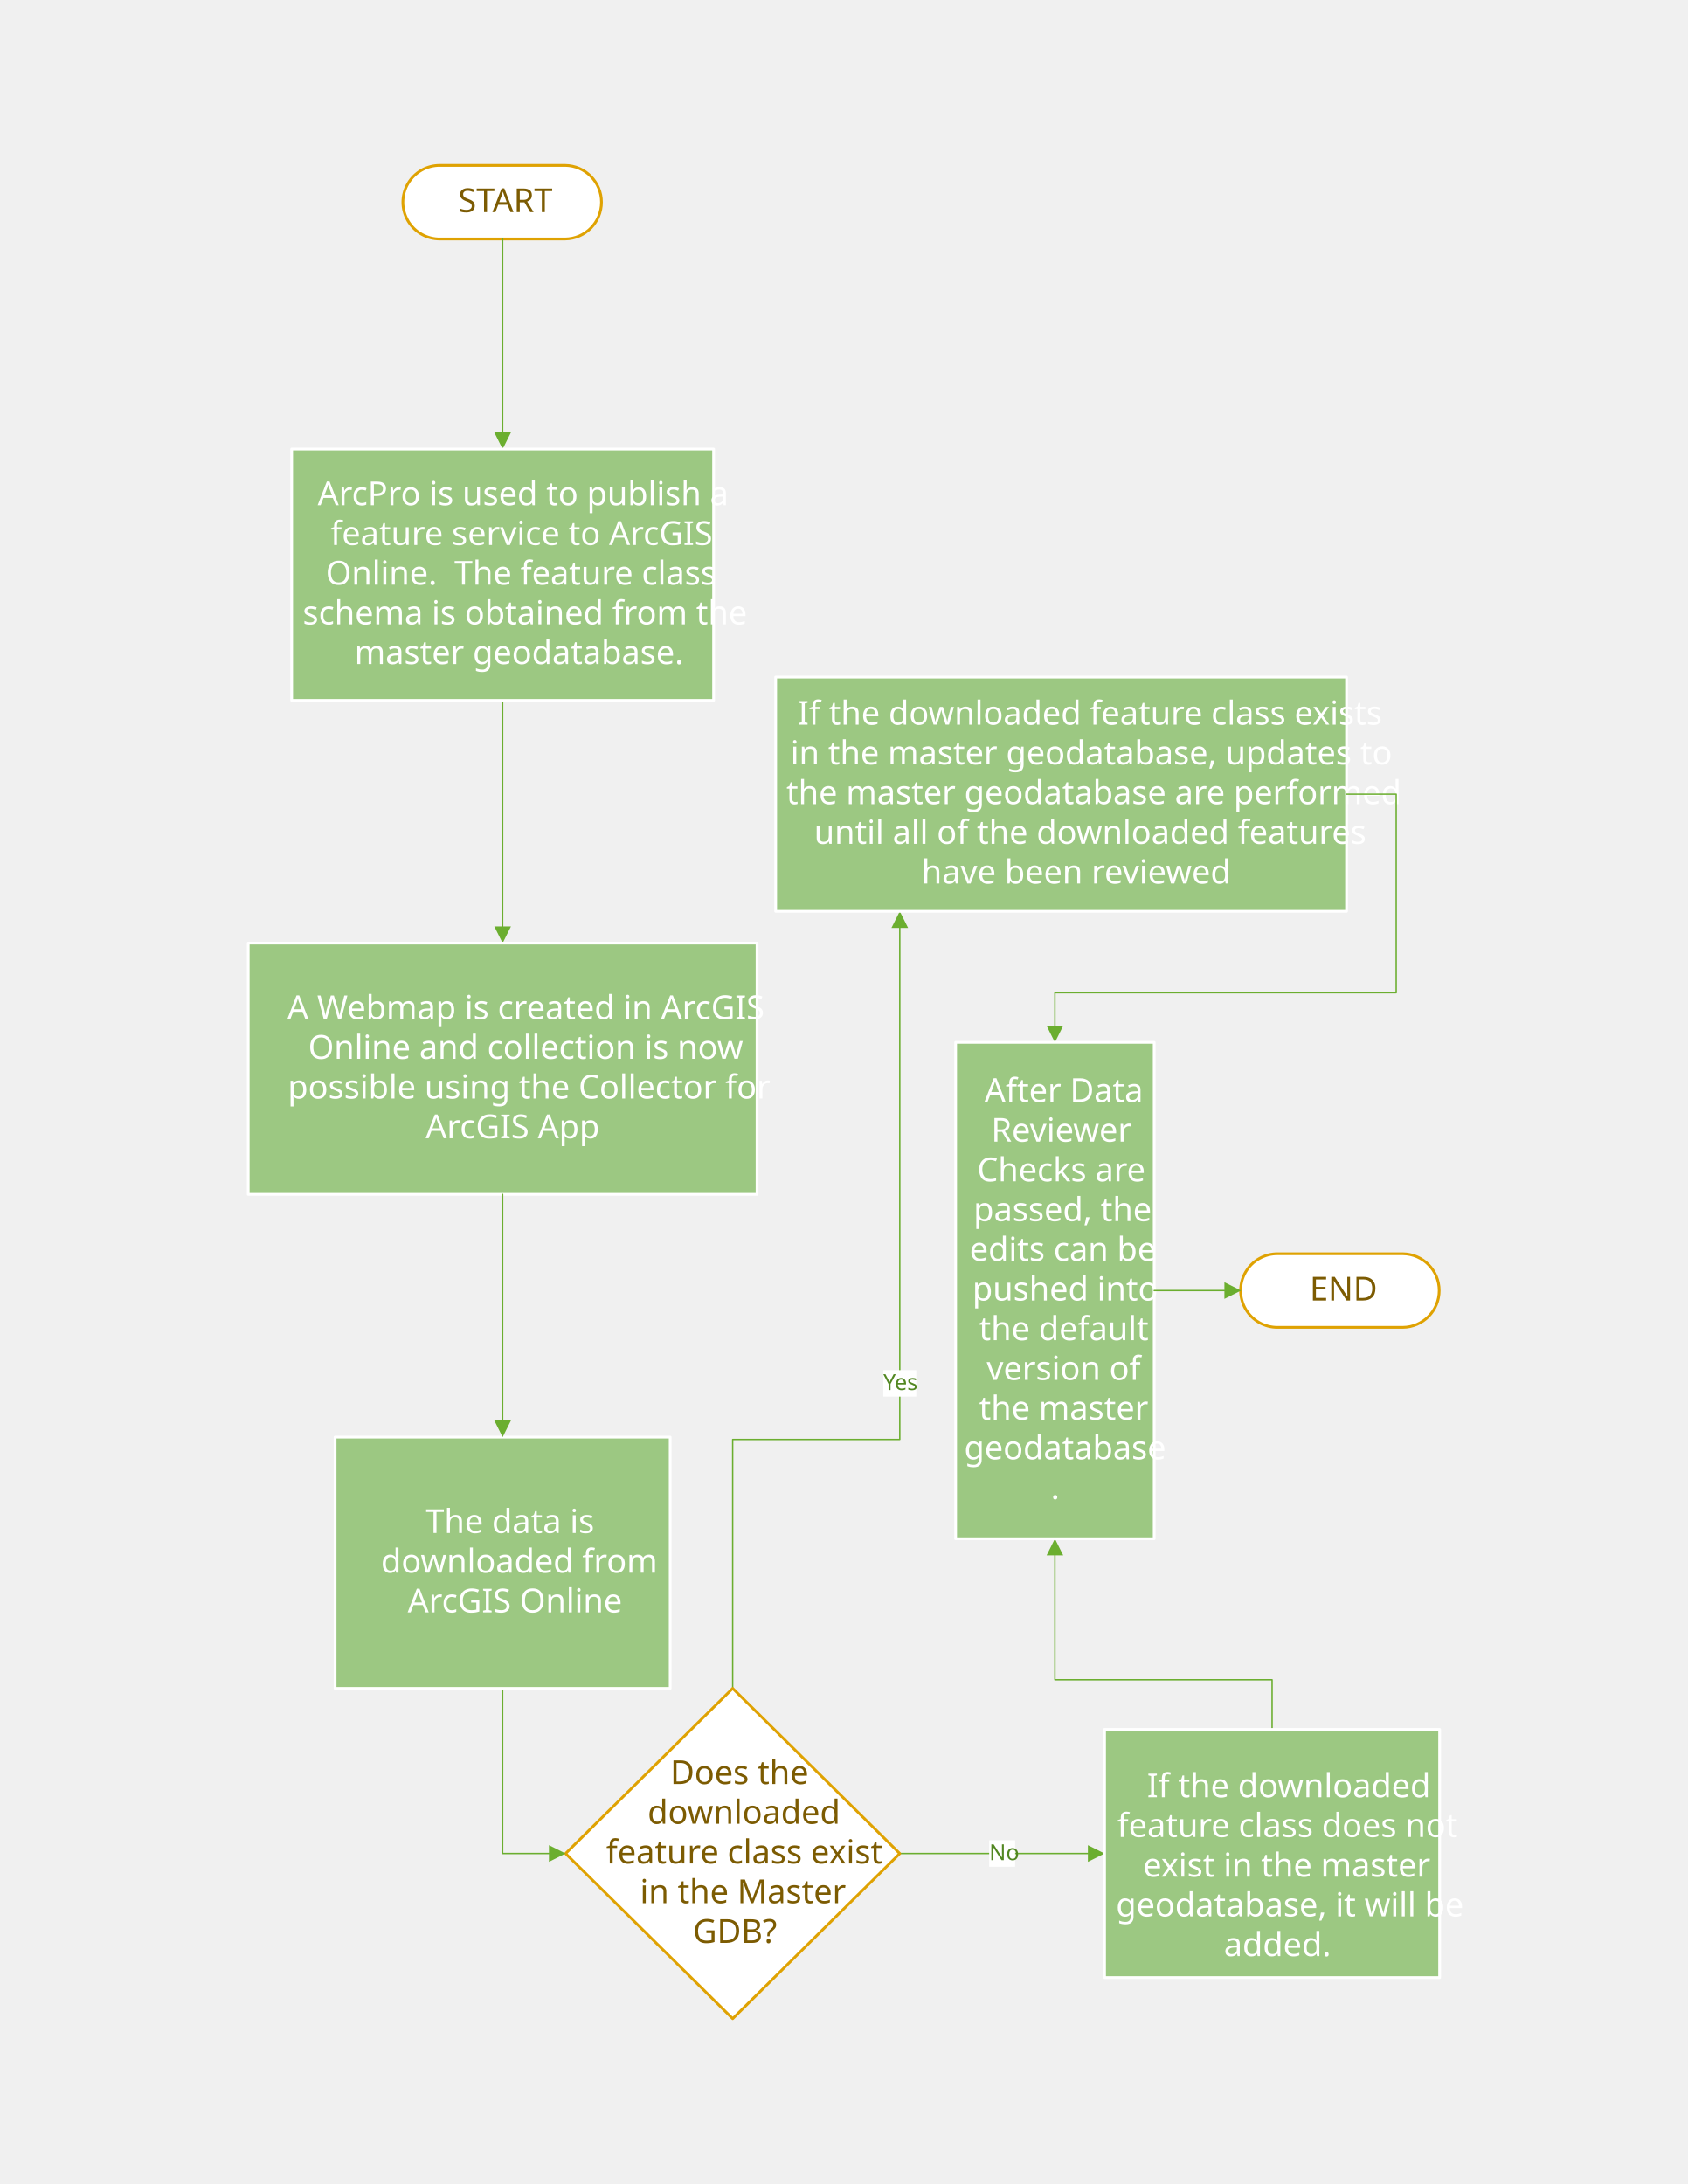
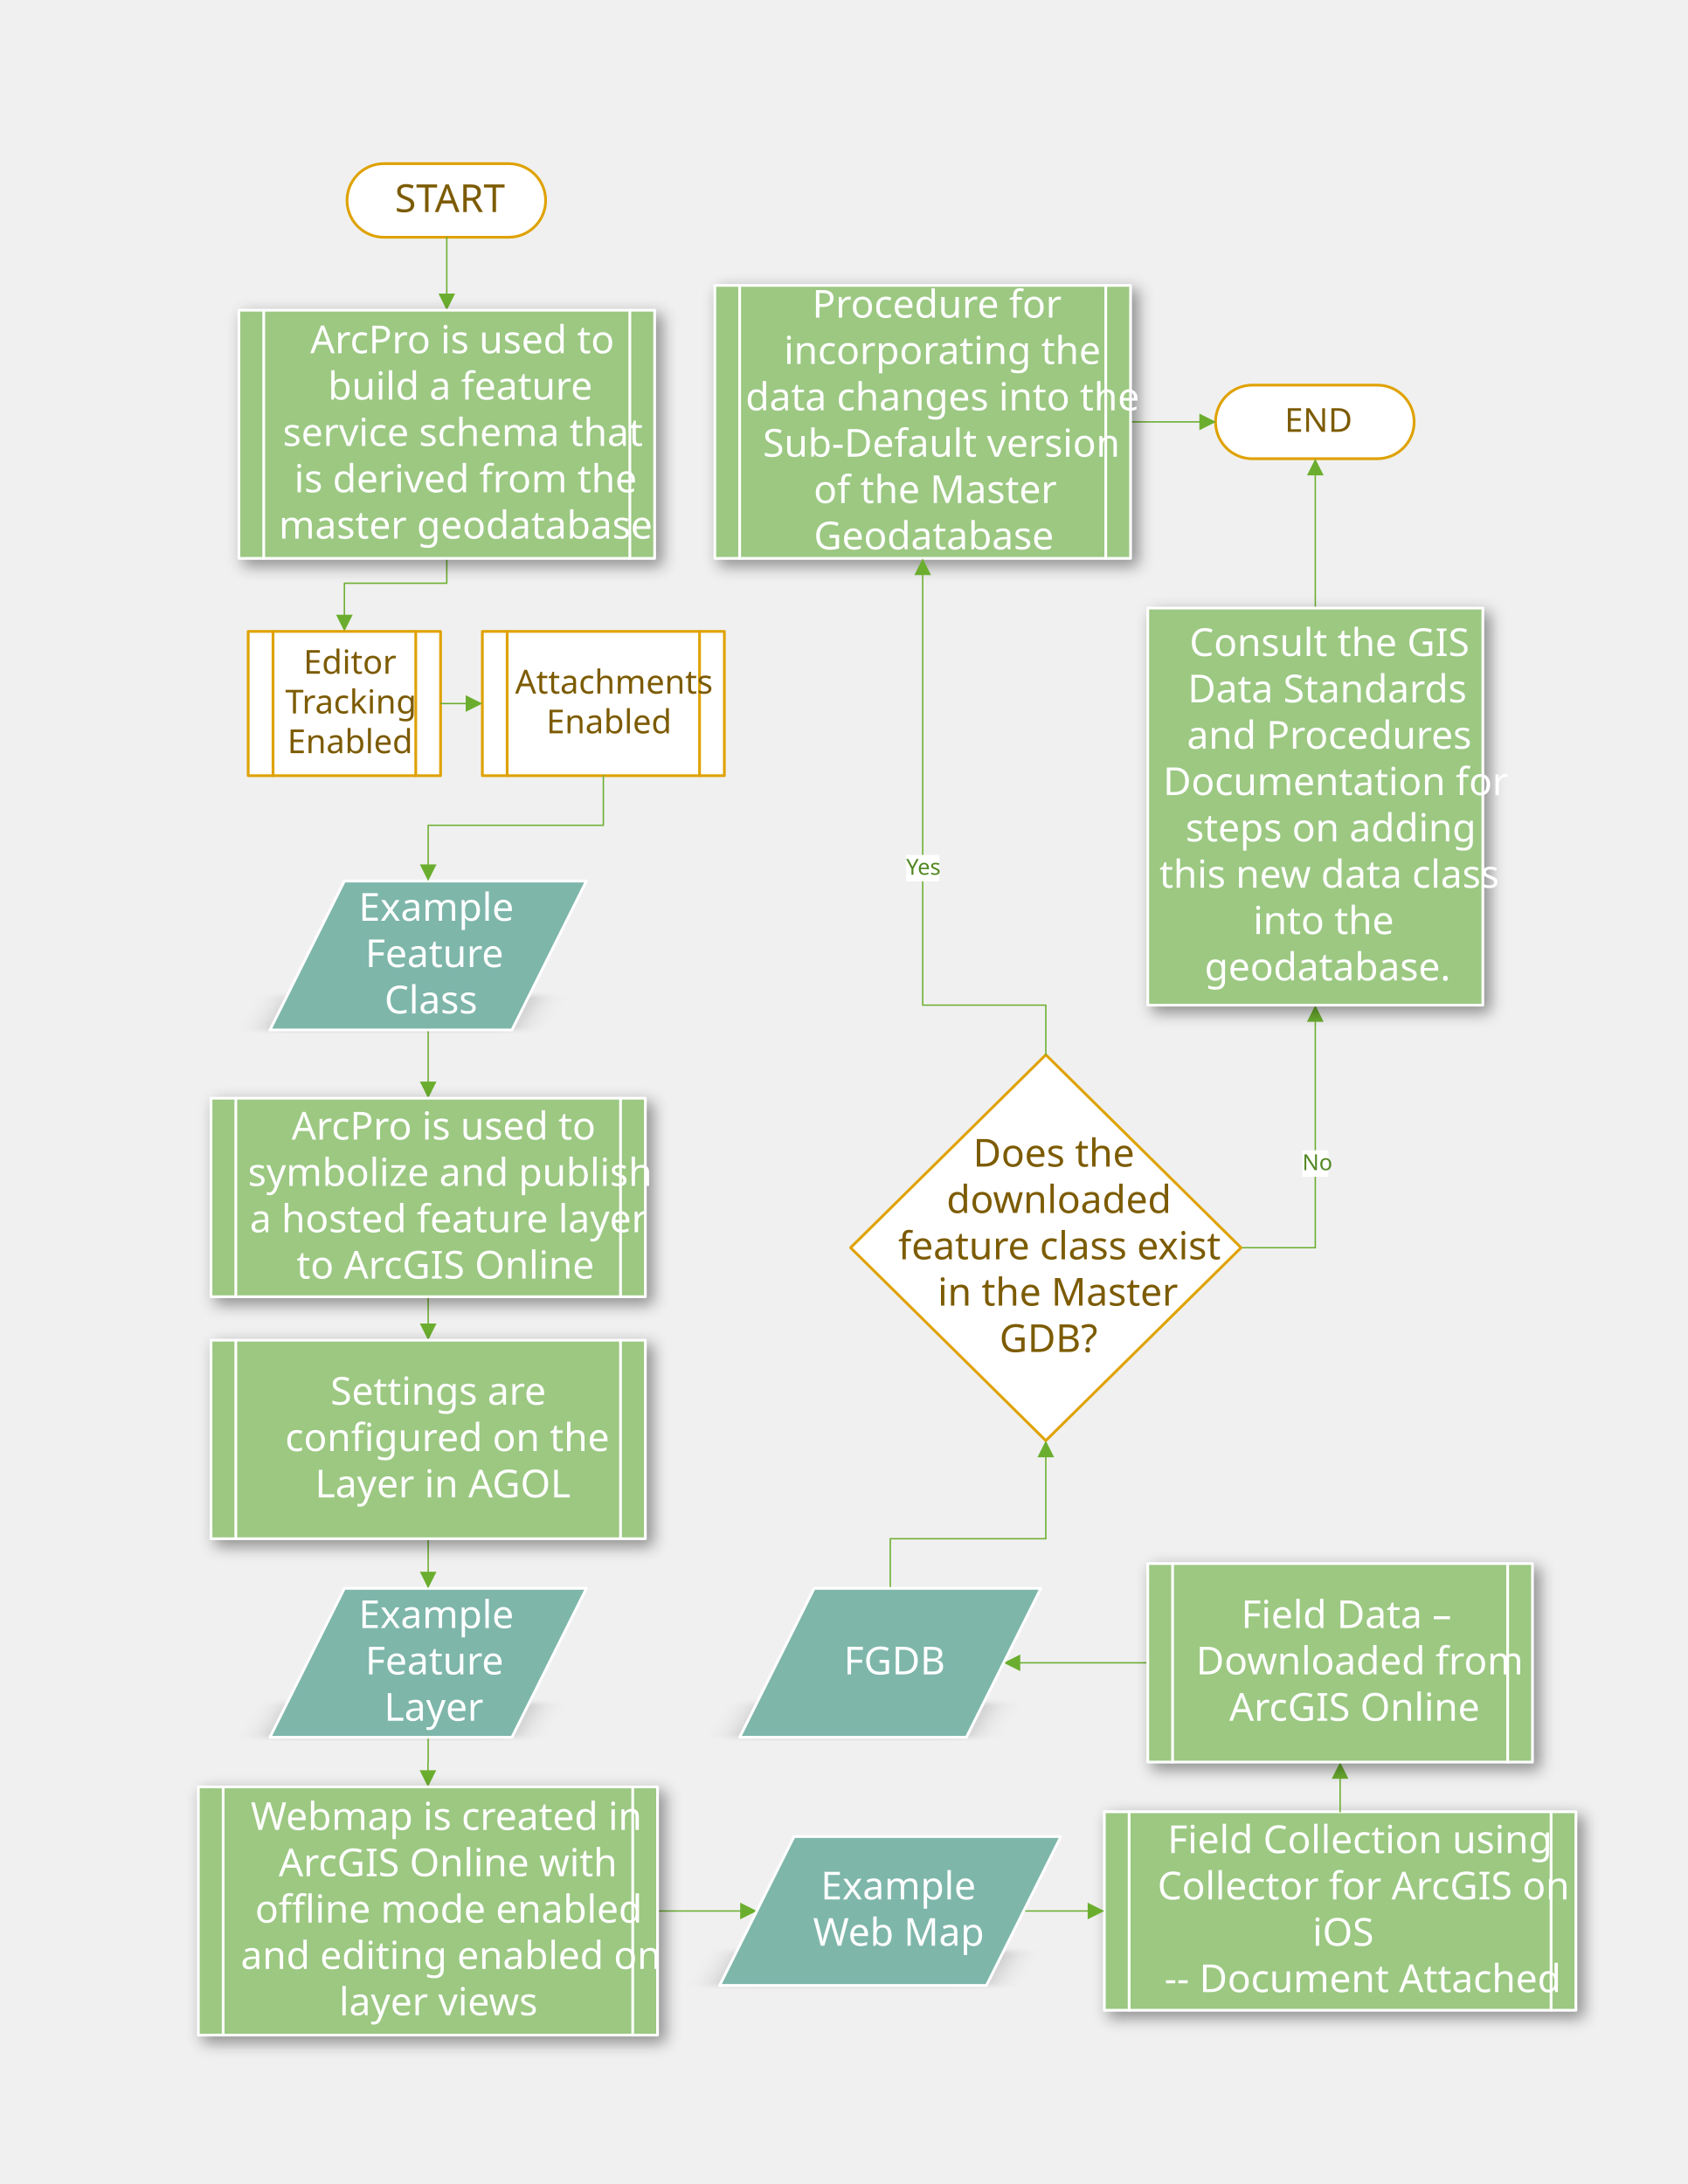
- <svg xmlns="http://www.w3.org/2000/svg" xmlns:xlink="http://www.w3.org/1999/xlink" width="8.5in" height="11in" viewBox="0 0 612 792" xml:space="preserve" color-interpolation-filters="sRGB" class="st10">
+ <svg xmlns="http://www.w3.org/2000/svg" xmlns:xlink="http://www.w3.org/1999/xlink" width="8.5in" height="11in" viewBox="0 0 612 792" xml:space="preserve" color-interpolation-filters="sRGB" class="st21">
  <style type="text/css">
	
		.st1 {fill:#ffffff;stroke:#dfa202;stroke-linecap:round;stroke-linejoin:round;stroke-width:1}
- 		.st2 {fill:#7c5b02;font-family:Franklin Gothic Book;font-size:1em}
+ 		.st2 {fill:#7c5b02;font-family:Franklin Gothic Book;font-size:1.167em}
		.st3 {marker-end:url(#mrkr4-9);stroke:#6bae2f;stroke-linecap:round;stroke-linejoin:round;stroke-width:0.5}
		.st4 {fill:#6bae2f;fill-opacity:1;stroke:#6bae2f;stroke-opacity:1;stroke-width:0.166}
		.st5 {fill:#ffffff;stroke:none;stroke-linecap:butt;stroke-width:7.2}
		.st6 {fill:#528722;font-family:Franklin Gothic Book;font-size:0.667em}
- 		.st7 {font-size:1em}
- 		.st8 {fill:#9cc882;stroke:#ffffff;stroke-linecap:round;stroke-linejoin:round;stroke-width:1}
- 		.st9 {fill:#ffffff;font-family:Franklin Gothic Book;font-size:1em}
- 		.st10 {fill:none;fill-rule:evenodd;font-size:12px;overflow:visible;stroke-linecap:square;stroke-miterlimit:3}
+ 		.st7 {fill:#7c5b02;font-family:Franklin Gothic Book;font-size:1em}
+ 		.st8 {font-size:1em}
+ 		.st9 {visibility:visible}
+ 		.st10 {fill:#000000;fill-opacity:0.4;filter:url(#filter_2.6666667461395);stroke:#000000;stroke-linecap:round;stroke-linejoin:round;stroke-opacity:0.4}
+ 		.st11 {fill:#9cc882;stroke:#ffffff;stroke-linecap:round;stroke-linejoin:round;stroke-width:1}
+ 		.st12 {fill:#ffffff;font-family:Franklin Gothic Book;font-size:1.167em}
+ 		.st13 {fill:#000000;fill-opacity:0.4;filter:url(#filter_2.6666667461395)}
+ 		.st14 {fill:none;filter:url(#filter_2.6666667461395);stroke:#000000;stroke-linecap:round;stroke-linejoin:round;stroke-opacity:0.4}
+ 		.st15 {fill:#9cc882}
+ 		.st16 {stroke:#ffffff;stroke-linecap:round;stroke-linejoin:round;stroke-width:1}
+ 		.st17 {fill:#000000;fill-opacity:0.2;filter:url(#filter_4);stroke:#000000;stroke-linecap:round;stroke-linejoin:round;stroke-opacity:0.2}
+ 		.st18 {fill:#7eb6aa;stroke:#ffffff;stroke-linecap:round;stroke-linejoin:round;stroke-width:1}
+ 		.st19 {fill:#ffffff}
+ 		.st20 {stroke:#dfa202;stroke-linecap:round;stroke-linejoin:round;stroke-width:1}
+ 		.st21 {fill:none;fill-rule:evenodd;font-size:12px;overflow:visible;stroke-linecap:square;stroke-miterlimit:3}
	
	</style>
  <defs id="Markers">
    <g id="lend4">
      <path d="M 2 1 L 0 0 L 2 -1 L 2 1 " style="stroke:none" />
    </g>
    <marker id="mrkr4-9" class="st4" refX="-12.08" orient="auto" markerUnits="strokeWidth" overflow="visible">
      <use xlink:href="#lend4" transform="scale(-6.04,-6.04) " />
    </marker>
  </defs>
+   <defs id="Filters">
+     <filter id="filter_2.6666667461395">
+       <feGaussianBlur stdDeviation="2.667" />
+     </filter>
+     <filter id="filter_4">
+       <feGaussianBlur stdDeviation="4" />
+     </filter>
+   </defs>
  <g>
-     <g id="shape1019-1" transform="translate(146.25,-705.342)">
+     <g id="shape1019-1" transform="translate(126,-705.969)">
      <path d="M13.34 792 L58.66 792 A13.341 13.341 -180 0 0 58.66 765.32 L13.34 765.32 A13.341 13.341 -180 1 0 13.34 792        Z" class="st1" />
-       <text x="19.87" y="782.26" class="st2">START</text>
-     </g>
-     <g id="shape1020-4" transform="translate(173.25,-705.342)">
-       <path d="M9 792 L9 862.15" class="st3" />
-     </g>
-     <g id="shape1028-10" transform="translate(265.663,-179.725)">
-       <path d="M0 792 L0 701.72 L60.59 701.72 L60.59 516.23" class="st3" />
-       <rect x="54.609" y="676.591" width="11.957" height="9.6" class="st5" />
-       <text x="54.61" y="683.79" class="st6">Yes</text>
-     </g>
-     <g id="shape1030-17" transform="translate(326.25,-110.85)">
-       <path d="M0 783 L68.21 783" class="st3" />
-       <rect x="32.418" y="778.2" width="9.414" height="9.6" class="st5" />
-       <text x="32.42" y="785.4" class="st6">No</text>
-     </g>
-     <g id="shape1062-24" transform="translate(450,-310.659)">
+       <text x="17.18" y="782.86" class="st2">START</text>
+     </g>
+     <g id="shape1020-4" transform="translate(153,-705.969)">
+       <path d="M9 792 L9 812.43" class="st3" />
+     </g>
+     <g id="shape1030-10" transform="translate(450,-339.539)">
+       <path d="M0 792 L26.92 792 L26.92 710.08" class="st3" />
+       <rect x="22.212" y="756.679" width="9.414" height="9.6" class="st5" />
+       <text x="22.21" y="763.88" class="st6">No</text>
+     </g>
+     <g id="shape1062-17" transform="translate(440.919,-625.659)">
      <path d="M13.34 792 L58.66 792 A13.341 13.341 -180 0 0 58.66 765.32 L13.34 765.32 A13.341 13.341 -180 1 0 13.34 792        Z" class="st1" />
-       <text x="24.89" y="782.26" class="st2">END</text>
-     </g>
-     <g id="shape1067-27" transform="translate(205.076,-59.976)">
-       <path d="M0 732.13 L60.59 672.25 L121.17 732.13 L60.59 792 L0 732.13 Z" class="st1" />
-       <text x="37.97" y="706.93" class="st2">Does the <tspan x="29.75" dy="1.2em" class="st7">downloaded </tspan>
-         <tspan x="14.71" dy="1.2em" class="st7">feature class exist </tspan>
-         <tspan x="26.99" dy="1.2em" class="st7">in the Master </tspan>
-         <tspan x="46.16" dy="1.2em" class="st7">GDB?</tspan>
-       </text>
-     </g>
-     <g id="shape1100-34" transform="translate(173.25,-538.025)">
-       <path d="M9 792 L9 873.99" class="st3" />
-     </g>
-     <g id="shape1099-39" transform="translate(105.75,-538.025)">
-       <rect x="0" y="700.875" width="153" height="91.125" class="st8" />
-       <text x="9.42" y="721.24" class="st9">ArcPro is used to publish a <tspan x="14.08" dy="1.2em" class="st7">feature service to ArcGIS </tspan>
-         <tspan x="12.35" dy="1.2em" class="st7">Online.  The feature class </tspan>
-         <tspan x="4.01" dy="1.2em" class="st7">schema is obtained from the </tspan>
-         <tspan x="22.8" dy="1.2em" class="st7">master geodatabase.</tspan>
-       </text>
-     </g>
-     <g id="shape1101-46" transform="translate(90,-358.875)">
-       <rect x="0" y="700.875" width="184.5" height="91.125" class="st8" />
-       <text x="14.18" y="728.44" class="st9">A Webmap is created in ArcGIS <tspan x="21.73" dy="1.2em" class="st7">Online and collection is now </tspan>
-         <tspan x="14.34" dy="1.2em" class="st7">possible using the Collector for </tspan>
-         <tspan x="64.34" dy="1.2em" class="st7">ArcGIS App</tspan>
-       </text>
-     </g>
-     <g id="shape1102-52" transform="translate(182.25,-179.725)">
-       <path d="M0 792 L0 851.87 L16.79 851.87" class="st3" />
-     </g>
-     <g id="shape1103-57" transform="translate(121.5,-179.725)">
-       <rect x="0" y="700.875" width="121.5" height="91.125" class="st8" />
-       <text x="32.89" y="735.64" class="st9">The data is <tspan x="16.63" dy="1.2em" class="st7">downloaded from </tspan>
-         <tspan x="26.3" dy="1.2em" class="st7">ArcGIS Online</tspan>
-       </text>
-     </g>
-     <g id="shape1104-62" transform="translate(173.25,-358.875)">
-       <path d="M9 792 L9 873.99" class="st3" />
-     </g>
-     <g id="shape1105-67" transform="translate(281.25,-461.531)">
-       <rect x="0" y="707.063" width="207" height="84.938" class="st8" />
-       <text x="7.99" y="724.33" class="st9">If the downloaded feature class exists <tspan x="5.39" dy="1.2em" class="st7">in the master geodatabase, updates to </tspan>
-         <tspan x="3.88" dy="1.2em" class="st7">the master geodatabase are performed </tspan>
-         <tspan x="13.92" dy="1.2em" class="st7">until all of the downloaded features </tspan>
-         <tspan x="52.9" dy="1.2em" class="st7">have been reviewed</tspan>
-       </text>
-     </g>
-     <g id="shape1106-74" transform="translate(488.25,-504)">
-       <path d="M0 792 L18 792 L18 864 L-105.75 864 L-105.75 875.96" class="st3" />
-     </g>
-     <g id="shape1108-79" transform="translate(461.25,-164.85)">
-       <path d="M0 792 L0 774 L-78.75 774 L-78.75 728.89" class="st3" />
-     </g>
-     <g id="shape1107-84" transform="translate(400.5,-74.8504)">
-       <rect x="0" y="702" width="121.5" height="90" class="st8" />
-       <text x="15.4" y="726.6" class="st9">If the downloaded <tspan x="4.58" dy="1.2em" class="st7">feature class does not </tspan>
-         <tspan x="13.95" dy="1.2em" class="st7">exist in the master </tspan>
-         <tspan x="4.15" dy="1.2em" class="st7">geodatabase, it will be </tspan>
-         <tspan x="43.26" dy="1.2em" class="st7">added.</tspan>
-       </text>
-     </g>
-     <g id="shape1109-91" transform="translate(346.5,-234)">
-       <rect x="0" y="612" width="72" height="180" class="st8" />
-       <text x="10.47" y="633.6" class="st9">After Data <tspan x="12.91" dy="1.2em" class="st7">Reviewer </tspan>
-         <tspan x="7.8" dy="1.2em" class="st7">Checks are </tspan>
-         <tspan x="6.49" dy="1.2em" class="st7">passed, the </tspan>
-         <tspan x="5.07" dy="1.2em" class="st7">edits can be </tspan>
-         <tspan x="6.08" dy="1.2em" class="st7">pushed into </tspan>
-         <tspan x="8.49" dy="1.2em" class="st7">the default </tspan>
-         <tspan x="11.25" dy="1.2em" class="st7">version of </tspan>
-         <tspan x="8.5" dy="1.2em" class="st7">the master </tspan>
-         <tspan x="3.09" dy="1.2em" class="st7">geodatabase</tspan>
-         <tspan x="34.5" dy="1.2em" class="st7">.</tspan>
-       </text>
-     </g>
-     <g id="shape1110-104" transform="translate(418.5,-333)">
-       <path d="M0 801 L25.46 801" class="st3" />
-     </g>
+       <text x="24.89" y="782.26" class="st7">END</text>
+     </g>
+     <g id="shape1067-20" transform="translate(308.413,-269.579)">
+       <path d="M0 722.04 L70.79 652.08 L141.59 722.04 L70.79 792 L0 722.04 Z" class="st1" />
+       <text x="44.41" y="692.64" class="st2">Does the <tspan x="34.81" dy="1.2em" class="st8">downloaded </tspan>
+         <tspan x="17.27" dy="1.2em" class="st8">feature class exist </tspan>
+         <tspan x="31.59" dy="1.2em" class="st8">in the Master </tspan>
+         <tspan x="53.97" dy="1.2em" class="st8">GDB?</tspan>
+       </text>
+     </g>
+     <g id="shape1108-27" transform="translate(467.919,-571.5)">
+       <path d="M9 792 L9 743.88" class="st3" />
+     </g>
+     <g id="shape1107-32" transform="translate(416.169,-427.5)">
+       <g id="shadow1107-33" transform="matrix(1,0,0,1,2.12132,2.12132)" class="st9">
+         <rect x="0" y="648" width="121.5" height="144" class="st10" />
+       </g>
+       <rect x="0" y="648" width="121.5" height="144" class="st11" />
+       <text x="15.12" y="665.4" class="st12">Consult the GIS <tspan x="14.49" dy="1.2em" class="st8">Data Standards </tspan>
+         <tspan x="14.21" dy="1.2em" class="st8">and Procedures </tspan>
+         <tspan x="5.56" dy="1.2em" class="st8">Documentation for </tspan>
+         <tspan x="13.71" dy="1.2em" class="st8">steps on adding </tspan>
+         <tspan x="4.23" dy="1.2em" class="st8">this new data class </tspan>
+         <tspan x="38.23" dy="1.2em" class="st8">into the </tspan>
+         <tspan x="20.6" dy="1.2em" class="st8">geodatabase.</tspan>
+       </text>
+     </g>
+     <a xlink:href="../Collector for ArcGIS Guide_0618205.docx" xlink:title="Collector for ArcGIS Guide_0618205.docx" target="_top">
+       <g id="shape1119-45" transform="translate(400.419,-63)">
+         <g id="shadow1119-46" transform="matrix(1,0,0,1,2.12132,2.12132)" class="st9">
+           <path d="M0 792 L171 792 L171 720 L0 720 L0 792 Z" class="st13" />
+           <path d="M0 792 L171 792 L171 720 L0 720 L0 792" class="st14" />
+           <path d="M9 792 L9 720" class="st14" />
+           <path d="M162 792 L162 720" class="st14" />
+         </g>
+         <path d="M0 792 L171 792 L171 720 L0 720 L0 792 Z" class="st15" />
+         <path d="M0 792 L171 792 L171 720 L0 720 L0 792" class="st16" />
+         <path d="M9 792 L9 720" class="st16" />
+         <path d="M162 792 L162 720" class="st16" />
+         <text x="22.93" y="735" class="st12">Field Collection using <tspan x="19.28" dy="1.2em" class="st8">Collector for ArcGIS on </tspan>
+           <tspan x="75.49" dy="1.2em" class="st8">iOS </tspan>
+           <tspan x="21.78" dy="1.2em" class="st8">--</tspan> Document Attached</text>
+       </g>
+     </a>
+     <g id="shape1123-61" transform="translate(409.94,-648)">
+       <path d="M0 801 L24.94 801" class="st3" />
+     </g>
+     <a xlink:href="svg_7.htm">
+       <g id="shape1122-66" transform="translate(259.19,-589.5)">
+         <g id="shadow1122-67" transform="matrix(1,0,0,1,2.12132,2.12132)" class="st9">
+           <path d="M0 792 L150.75 792 L150.75 693 L0 693 L0 792 Z" class="st13" />
+           <path d="M0 792 L150.75 792 L150.75 693 L0 693 L0 792" class="st14" />
+           <path d="M9 792 L9 693" class="st14" />
+           <path d="M141.75 792 L141.75 693" class="st14" />
+         </g>
+         <path d="M0 792 L150.75 792 L150.75 693 L0 693 L0 792 Z" class="st15" />
+         <path d="M0 792 L150.75 792 L150.75 693 L0 693 L0 792" class="st16" />
+         <path d="M9 792 L9 693" class="st16" />
+         <path d="M141.75 792 L141.75 693" class="st16" />
+         <text x="35.31" y="704.7" class="st12">Procedure for <tspan x="25.07" dy="1.2em" class="st8">incorporating the </tspan>
+           <tspan x="11.17" dy="1.2em" class="st8">data changes into the </tspan>
+           <tspan x="17.43" dy="1.2em" class="st8">Sub</tspan>-Default version <tspan x="35.84" dy="1.2em" class="st8">of the Master </tspan>
+           <tspan x="35.89" dy="1.2em" class="st8">Geodatabase</tspan>
+         </text>
+       </g>
+     </a>
+     <g id="shape1127-84" transform="translate(146.25,-418.5)">
+       <path d="M9 792 L9 810.71" class="st3" />
+     </g>
+     <g id="shape1126-89" transform="translate(111.375,-418.5)">
+       <g id="shadow1126-90" transform="matrix(1,0,0.352242,0.228748,-278.975,610.831)" class="st9">
+         <path d="M-13.5 792 L74.25 792 L101.25 738 L13.5 738 L-13.5 792 Z" class="st17" />
+       </g>
+       <path d="M-13.5 792 L74.25 792 L101.25 738 L13.5 738 L-13.5 792 Z" class="st18" />
+       <text x="18.68" y="752.4" class="st12">Example <tspan x="21.08" dy="1.2em" class="st8">Feature </tspan>
+         <tspan x="28.02" dy="1.2em" class="st8">Class</tspan>
+       </text>
+     </g>
+     <g id="shape1129-97" transform="translate(164.209,-162)">
+       <path d="M-8.96 792 L-8.96 801 L-9.04 801 L-9.04 803.96" class="st3" />
+     </g>
+     <g id="shape1128-102" transform="translate(111.375,-162)">
+       <g id="shadow1128-103" transform="matrix(1,0,0.352242,0.228748,-278.975,610.831)" class="st9">
+         <path d="M-13.5 792 L74.25 792 L101.25 738 L13.5 738 L-13.5 792 Z" class="st17" />
+       </g>
+       <path d="M-13.5 792 L74.25 792 L101.25 738 L13.5 738 L-13.5 792 Z" class="st18" />
+       <text x="18.68" y="752.4" class="st12">Example <tspan x="21.08" dy="1.2em" class="st8">Feature </tspan>
+         <tspan x="27.89" dy="1.2em" class="st8">Layer</tspan>
+       </text>
+     </g>
+     <g id="shape1130-110" transform="translate(476.919,-135)">
+       <path d="M9 792 L9 780.04" class="st3" />
+     </g>
+     <g id="shape1133-115" transform="translate(162,-589.5)">
+       <path d="M0 792 L0 801 L-37.13 801 L-37.13 812.43" class="st3" />
+     </g>
+     <a xlink:href="svg_2.htm">
+       <g id="shape1132-120" transform="translate(86.625,-589.5)">
+         <g id="shadow1132-121" transform="matrix(1,0,0,1,2.12132,2.12132)" class="st9">
+           <path d="M0 792 L150.75 792 L150.75 702 L0 702 L0 792 Z" class="st13" />
+           <path d="M0 792 L150.75 792 L150.75 702 L0 702 L0 792" class="st14" />
+           <path d="M9 792 L9 702" class="st14" />
+           <path d="M141.75 792 L141.75 702" class="st14" />
+         </g>
+         <path d="M0 792 L150.75 792 L150.75 702 L0 702 L0 792 Z" class="st15" />
+         <path d="M0 792 L150.75 792 L150.75 702 L0 702 L0 792" class="st16" />
+         <path d="M9 792 L9 702" class="st16" />
+         <path d="M141.75 792 L141.75 702" class="st16" />
+         <text x="25.86" y="717.6" class="st12">ArcPro is used to <tspan x="32.3" dy="1.2em" class="st8">build a feature </tspan>
+           <tspan x="15.9" dy="1.2em" class="st8">service schema that </tspan>
+           <tspan x="20.06" dy="1.2em" class="st8">is derived from the </tspan>
+           <tspan x="14.48" dy="1.2em" class="st8">master geodatabase</tspan>
+         </text>
+       </g>
+     </a>
+     <g id="shape1135-137" transform="translate(146.25,-322.875)">
+       <path d="M9 793.13 L9 802.83" class="st3" />
+     </g>
+     <a xlink:href="svg_3.htm">
+       <g id="shape1134-142" transform="translate(76.5,-321.75)">
+         <g id="shadow1134-143" transform="matrix(1,0,0,1,2.12132,2.12132)" class="st9">
+           <path d="M0 792 L157.5 792 L157.5 720 L0 720 L0 792 Z" class="st13" />
+           <path d="M0 792 L157.5 792 L157.5 720 L0 720 L0 792" class="st14" />
+           <path d="M9 792 L9 720" class="st14" />
+           <path d="M148.5 792 L148.5 720" class="st14" />
+         </g>
+         <path d="M0 792 L157.5 792 L157.5 720 L0 720 L0 792 Z" class="st15" />
+         <path d="M0 792 L157.5 792 L157.5 720 L0 720 L0 792" class="st16" />
+         <path d="M9 792 L9 720" class="st16" />
+         <path d="M148.5 792 L148.5 720" class="st16" />
+         <text x="29.23" y="735" class="st12">ArcPro is used to <tspan x="13.38" dy="1.2em" class="st8">symbolize and publish </tspan>
+           <tspan x="14.06" dy="1.2em" class="st8">a hosted feature layer </tspan>
+           <tspan x="31.01" dy="1.2em" class="st8">to ArcGIS Online</tspan>
+         </text>
+       </g>
+     </a>
+     <g id="shape1137-158" transform="translate(238.419,-90)">
+       <path d="M0 783 L29.96 783" class="st3" />
+     </g>
+     <a xlink:href="svg_5.htm">
+       <g id="shape1136-163" transform="translate(71.9186,-54)">
+         <g id="shadow1136-164" transform="matrix(1,0,0,1,2.12132,2.12132)" class="st9">
+           <path d="M0 792 L166.5 792 L166.5 702 L0 702 L0 792 Z" class="st13" />
+           <path d="M0 792 L166.5 792 L166.5 702 L0 702 L0 792" class="st14" />
+           <path d="M9 792 L9 702" class="st14" />
+           <path d="M157.5 792 L157.5 702" class="st14" />
+         </g>
+         <path d="M0 792 L166.5 792 L166.5 702 L0 702 L0 792 Z" class="st15" />
+         <path d="M0 792 L166.5 792 L166.5 702 L0 702 L0 792" class="st16" />
+         <path d="M9 792 L9 702" class="st16" />
+         <path d="M157.5 792 L157.5 702" class="st16" />
+         <text x="19" y="717.6" class="st12">Webmap is created in <tspan x="29.12" dy="1.2em" class="st8">ArcGIS Online with </tspan>
+           <tspan x="20.59" dy="1.2em" class="st8">offline mode enabled </tspan>
+           <tspan x="15.37" dy="1.2em" class="st8">and editing enabled on </tspan>
+           <tspan x="51.04" dy="1.2em" class="st8">layer views</tspan>
+         </text>
+       </g>
+     </a>
+     <g id="shape1139-180" transform="translate(371.169,-90)">
+       <path d="M0 783 L23.21 783" class="st3" />
+     </g>
+     <g id="shape1138-185" transform="translate(274.419,-72)">
+       <g id="shadow1138-186" transform="matrix(1,0,0.352242,0.228748,-278.975,610.831)" class="st9">
+         <path d="M-13.5 792 L83.25 792 L110.25 738 L13.5 738 L-13.5 792 Z" class="st17" />
+       </g>
+       <path d="M-13.5 792 L83.25 792 L110.25 738 L13.5 738 L-13.5 792 Z" class="st18" />
+       <text x="23.18" y="760.8" class="st12">Example <tspan x="20.39" dy="1.2em" class="st8">Web Map</tspan>
+       </text>
+     </g>
+     <g id="shape1141-192" transform="translate(379.206,-409.5)">
+       <path d="M0 792 L0 774 L-44.64 774 L-44.64 618.04" class="st3" />
+       <rect x="-50.62" y="719.521" width="11.957" height="9.6" class="st5" />
+       <text x="-50.62" y="726.72" class="st6">Yes</text>
+     </g>
+     <g id="shape1145-199" transform="translate(416.169,-180)">
+       <path d="M0 783 L-46.23 783" class="st3" />
+     </g>
+     <a xlink:href="svg_6.htm">
+       <g id="shape1144-204" transform="translate(416.169,-153)">
+         <g id="shadow1144-205" transform="matrix(1,0,0,1,2.12132,2.12132)" class="st9">
+           <path d="M0 792 L139.5 792 L139.5 720 L0 720 L0 792 Z" class="st13" />
+           <path d="M0 792 L139.5 792 L139.5 720 L0 720 L0 792" class="st14" />
+           <path d="M9 792 L9 720" class="st14" />
+           <path d="M130.5 792 L130.5 720" class="st14" />
+         </g>
+         <path d="M0 792 L139.5 792 L139.5 720 L0 720 L0 792 Z" class="st15" />
+         <path d="M0 792 L139.5 792 L139.5 720 L0 720 L0 792" class="st16" />
+         <path d="M9 792 L9 720" class="st16" />
+         <path d="M130.5 792 L130.5 720" class="st16" />
+         <text x="33.88" y="743.4" class="st12">Field Data – <tspan x="17.52" dy="1.2em" class="st8">Downloaded from </tspan>
+           <tspan x="29.56" dy="1.2em" class="st8">ArcGIS Online</tspan>
+         </text>
+       </g>
+     </a>
+     <g id="shape1147-219" transform="translate(322.794,-216)">
+       <path d="M0 792 L0 774 L56.41 774 L56.41 744.46" class="st3" />
+     </g>
+     <g id="shape1146-224" transform="translate(281.69,-162)">
+       <g id="shadow1146-225" transform="matrix(1,0,0.352242,0.228748,-278.975,610.831)" class="st9">
+         <path d="M-13.5 792 L68.71 792 L95.71 738 L13.5 738 L-13.5 792 Z" class="st17" />
+       </g>
+       <path d="M-13.5 792 L68.71 792 L95.71 738 L13.5 738 L-13.5 792 Z" class="st18" />
+       <text x="24.26" y="769.2" class="st12">FGDB</text>
+     </g>
+     <g id="shape1148-230" transform="translate(90,-510.718)">
+       <path d="M0 792 L69.75 792 L69.75 739.69 L0 739.69 L0 792 Z" class="st19" />
+       <path d="M0 792 L69.75 792 L69.75 739.69 L0 739.69 L0 792" class="st20" />
+       <path d="M9 792 L9 739.69" class="st20" />
+       <path d="M60.75 792 L60.75 739.69" class="st20" />
+       <text x="20.04" y="755.04" class="st7">Editor <tspan x="13.44" dy="1.2em" class="st8">Tracking </tspan>
+         <tspan x="14.21" dy="1.2em" class="st8">Enabled</tspan>
+       </text>
+     </g>
+     <g id="shape1150-238" transform="translate(174.897,-510.718)">
+       <path d="M0 792 L87.75 792 L87.75 739.69 L0 739.69 L0 792 Z" class="st19" />
+       <path d="M0 792 L87.75 792 L87.75 739.69 L0 739.69 L0 792" class="st20" />
+       <path d="M9 792 L9 739.69" class="st20" />
+       <path d="M78.75 792 L78.75 739.69" class="st20" />
+       <text x="11.87" y="762.24" class="st7">Attachments <tspan x="23.21" dy="1.2em" class="st8">Enabled</tspan>
+       </text>
+     </g>
+     <g id="shape1151-245" transform="translate(158.323,-527.874)">
+       <path d="M1.43 783 L10.53 783" class="st3" />
+     </g>
+     <g id="shape1152-250" transform="translate(218.772,-510.718)">
+       <path d="M0 792 L0 810 L-63.52 810 L-63.52 824.18" class="st3" />
+     </g>
+     <g id="shape1154-255" transform="translate(164.25,-234)">
+       <path d="M-9 792 L-9 803.96" class="st3" />
+     </g>
+     <a xlink:href="svg_4.htm">
+       <g id="shape1153-260" transform="translate(76.5,-234)">
+         <g id="shadow1153-261" transform="matrix(1,0,0,1,2.12132,2.12132)" class="st9">
+           <path d="M0 792 L157.5 792 L157.5 720 L0 720 L0 792 Z" class="st13" />
+           <path d="M0 792 L157.5 792 L157.5 720 L0 720 L0 792" class="st14" />
+           <path d="M9 792 L9 720" class="st14" />
+           <path d="M148.5 792 L148.5 720" class="st14" />
+         </g>
+         <path d="M0 792 L157.5 792 L157.5 720 L0 720 L0 792 Z" class="st15" />
+         <path d="M0 792 L157.5 792 L157.5 720 L0 720 L0 792" class="st16" />
+         <path d="M9 792 L9 720" class="st16" />
+         <path d="M148.5 792 L148.5 720" class="st16" />
+         <text x="43.33" y="743.4" class="st12">Settings are <tspan x="26.9" dy="1.2em" class="st8">configured on the </tspan>
+           <tspan x="37.74" dy="1.2em" class="st8">Layer in AGOL</tspan>
+         </text>
+       </g>
+     </a>
  </g>
</svg>
